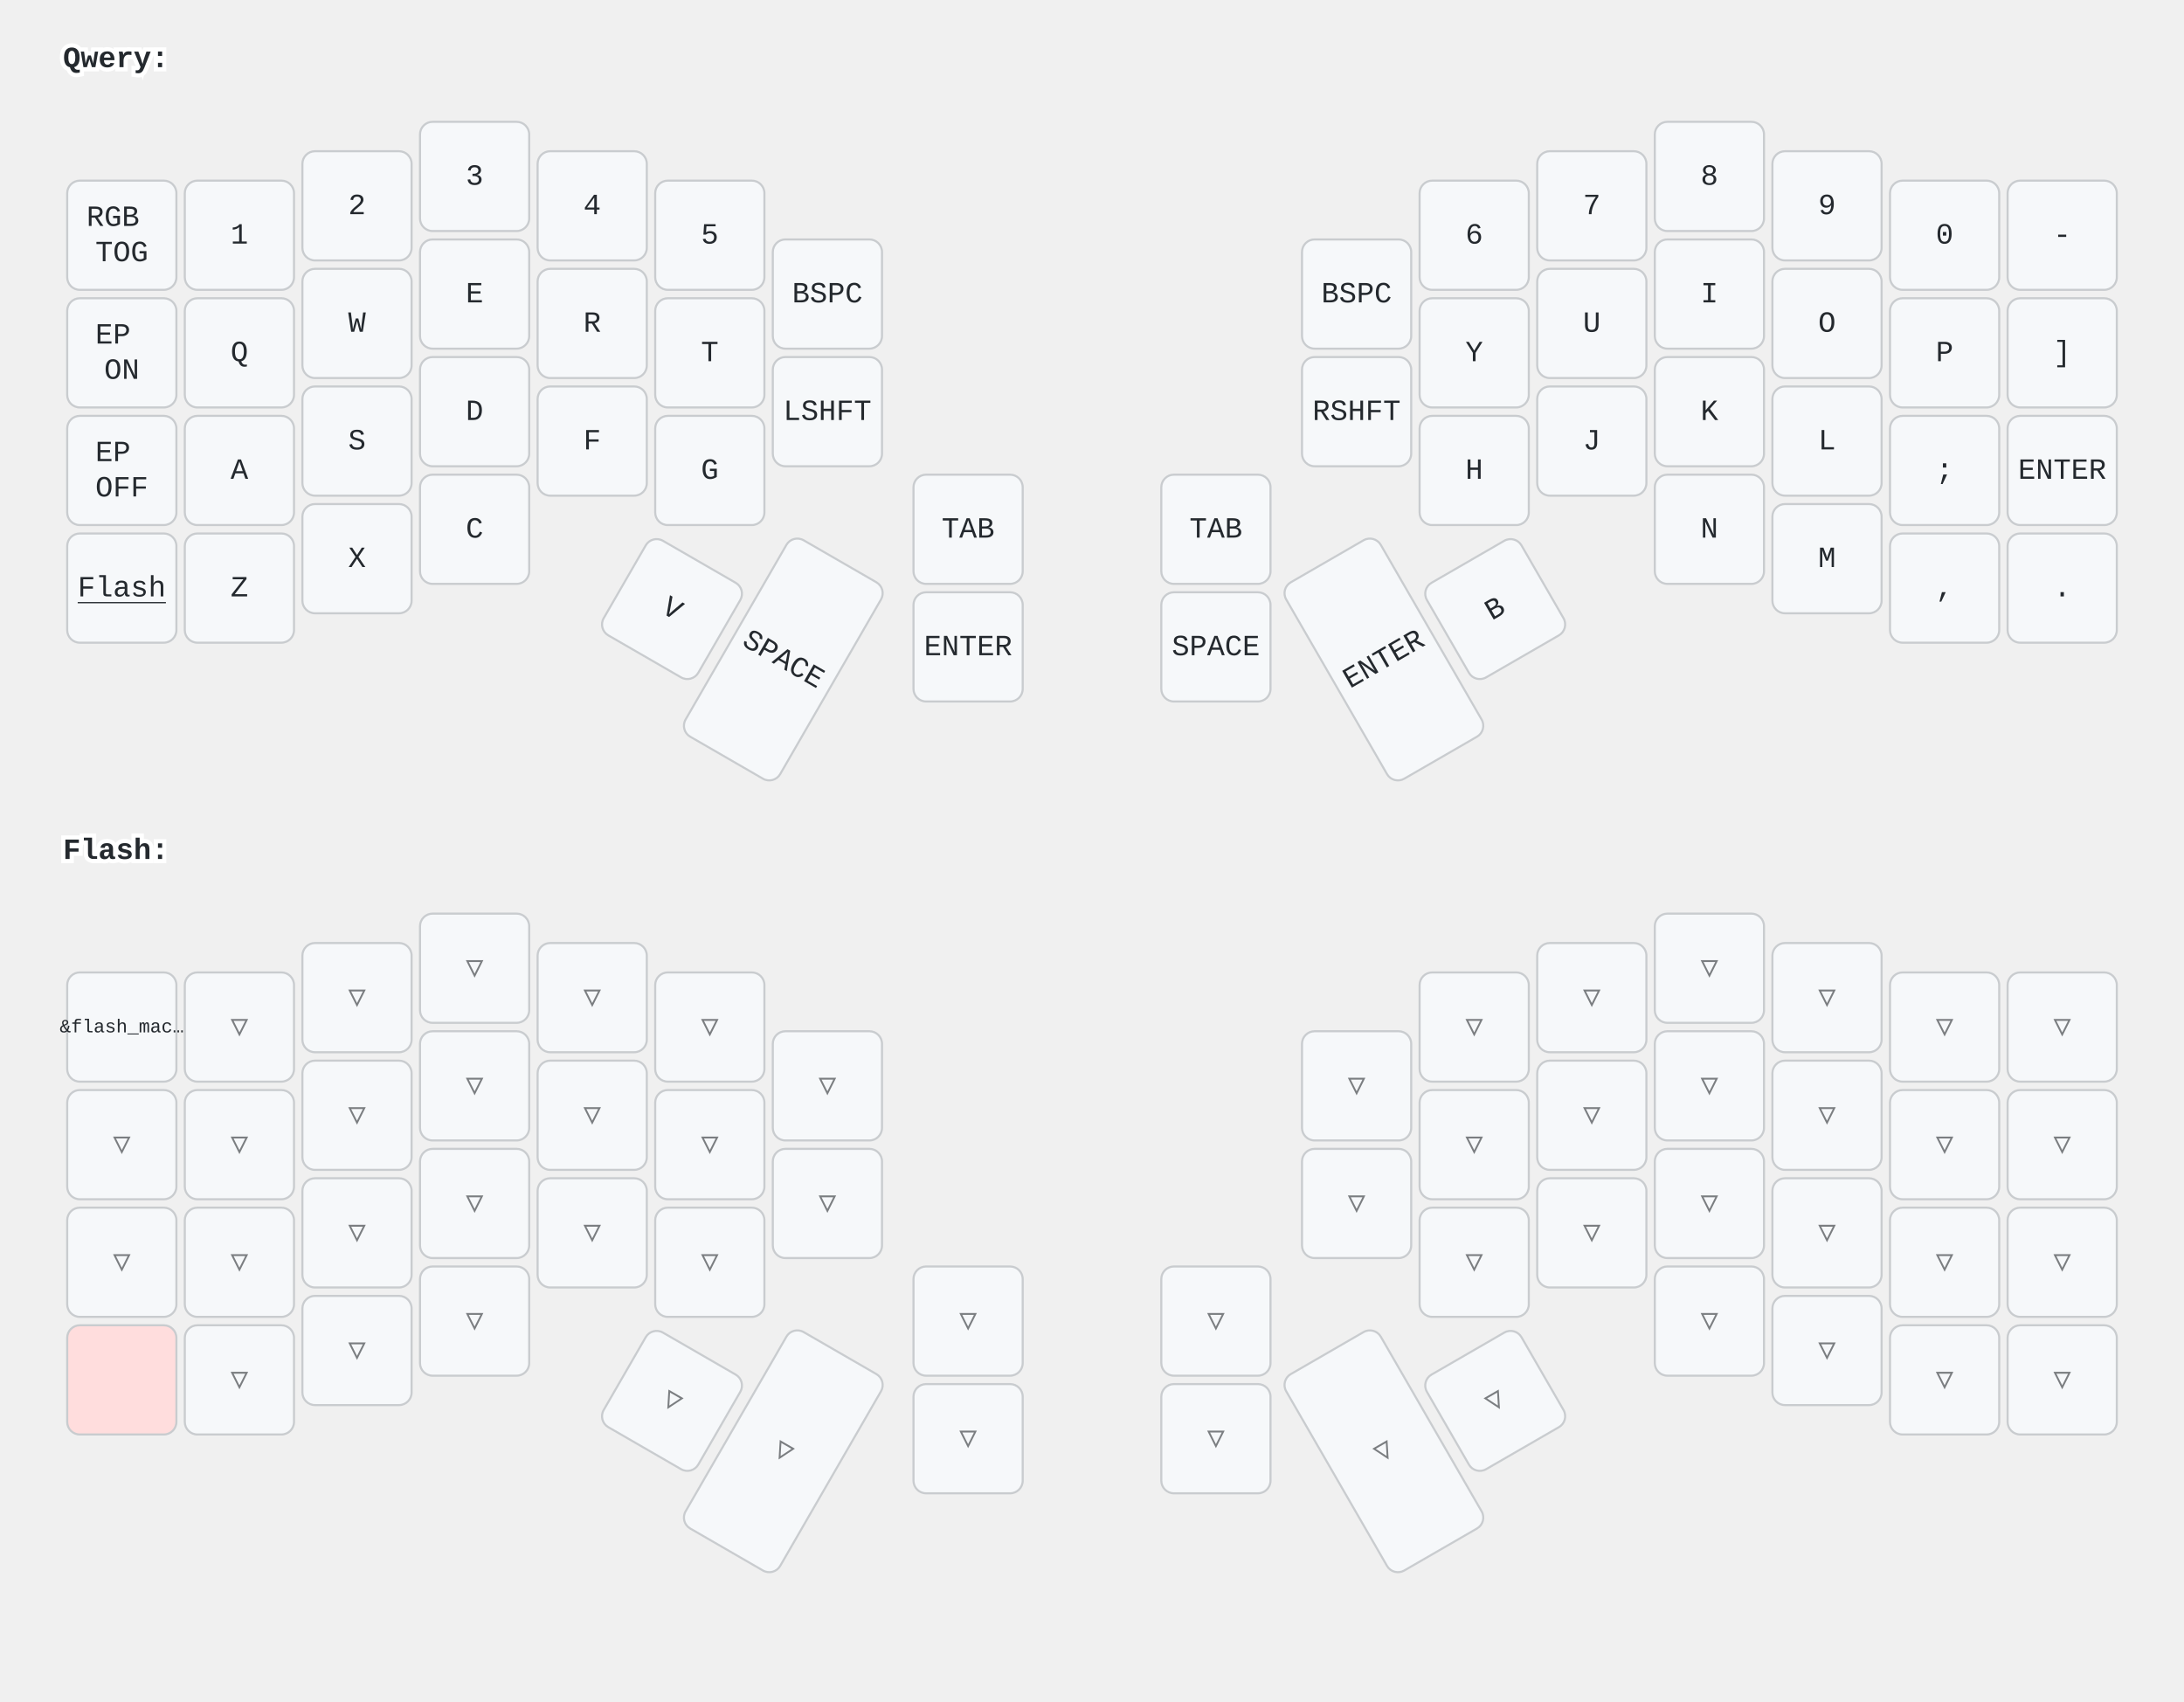
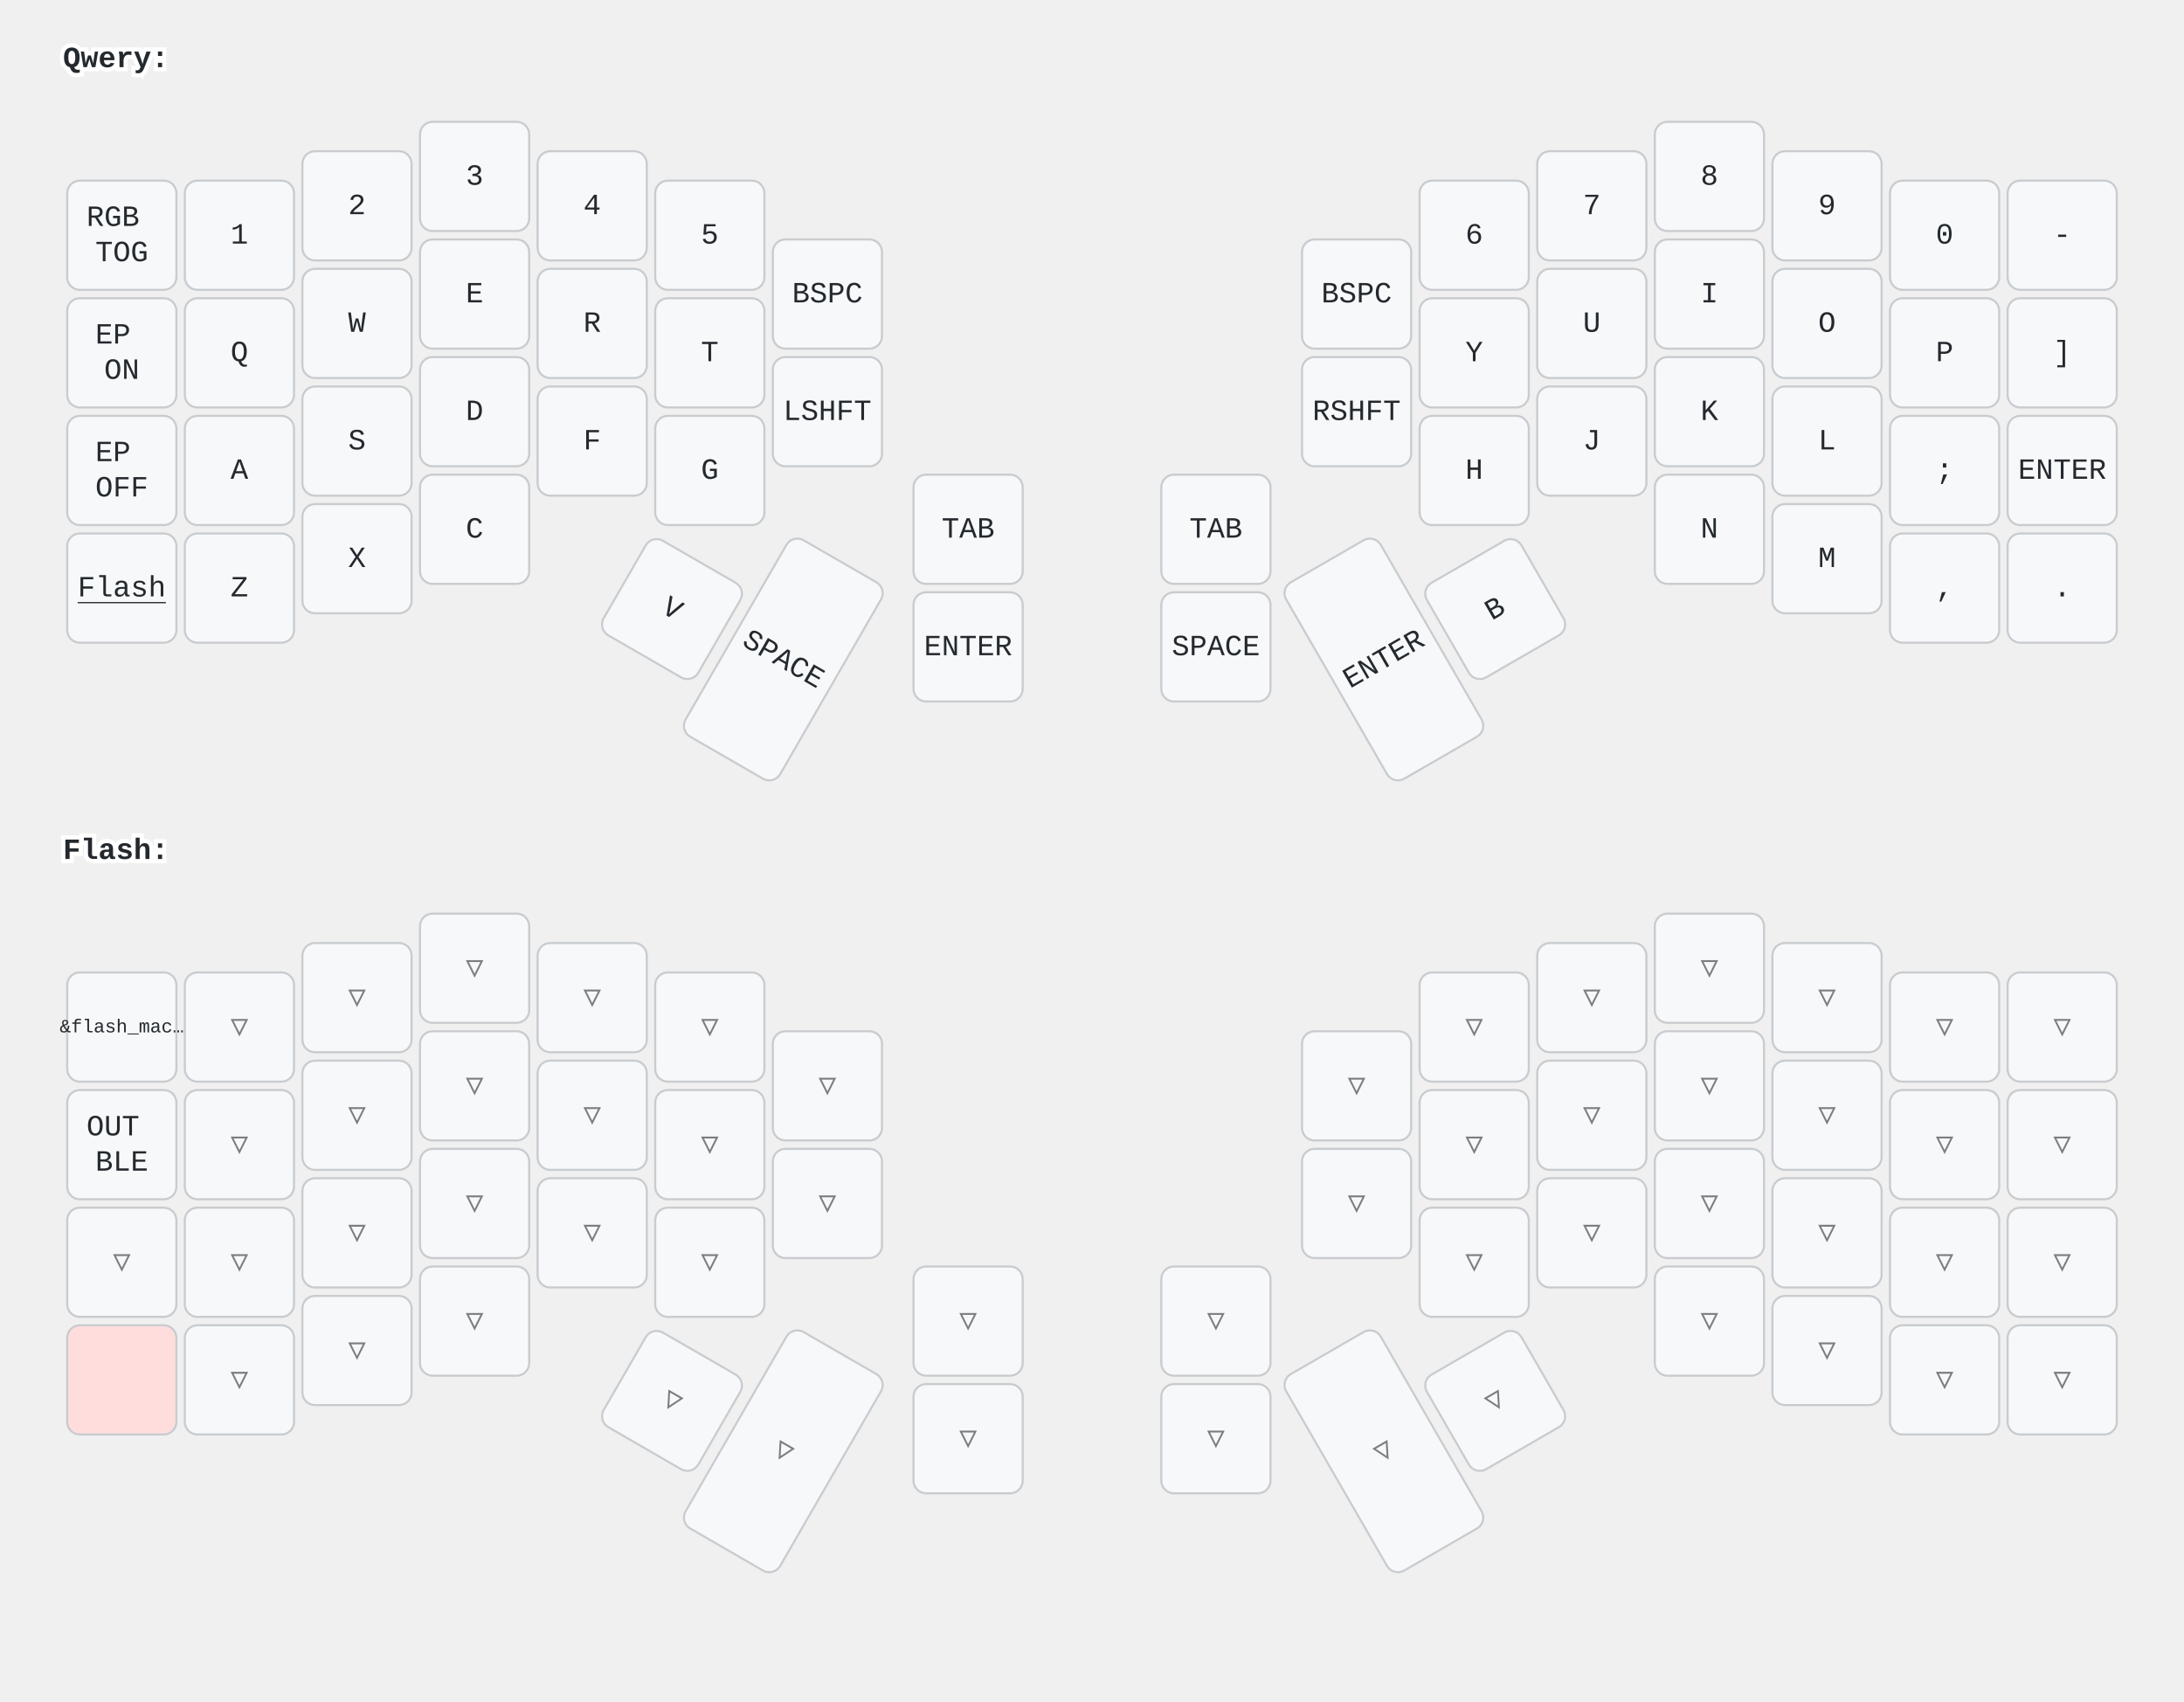
<svg xmlns="http://www.w3.org/2000/svg" width="1040" height="810" viewBox="0 0 1040 810" class="keymap">
  <style>/* inherit to force styles through use tags */
svg path {
    fill: inherit;
}

/* font and background color specifications */
svg.keymap {
    font-family: SFMono-Regular,Consolas,Liberation Mono,Menlo,monospace;
    font-size: 14px;
    font-kerning: normal;
    text-rendering: optimizeLegibility;
    fill: #24292e;
}

/* default key styling */
rect.key {
    fill: #f6f8fa;
}

rect.key, rect.combo {
    stroke: #c9cccf;
    stroke-width: 1;
}

/* default key side styling, only used is draw_key_sides is set */
rect.side {
    filter: brightness(90%);
}

/* color accent for combo boxes */
rect.combo, rect.combo-separate {
    fill: #cdf;
}

/* color accent for held keys */
rect.held, rect.combo.held {
    fill: #fdd;
}

/* color accent for ghost (optional) keys */
rect.ghost, rect.combo.ghost {
    stroke-dasharray: 4, 4;
    stroke-width: 2;
}

text {
    text-anchor: middle;
    dominant-baseline: middle;
}

/* styling for layer labels */
text.label {
    font-weight: bold;
    text-anchor: start;
    stroke: white;
    stroke-width: 4;
    paint-order: stroke;
}

/* styling for optional footer */
text.footer {
    text-anchor: end;
    dominant-baseline: auto;
    stroke: white;
    stroke-width: 4;
    paint-order: stroke;
}

/* styling for combo tap, and key hold/shifted label text */
text.combo, text.hold, text.shifted {
    font-size: 11px;
}

text.hold {
    text-anchor: middle;
    dominant-baseline: auto;
}

text.shifted {
    text-anchor: middle;
    dominant-baseline: hanging;
}

text.layer-activator {
    text-decoration: underline;
}

/* styling for hold/shifted label text in combo box */
text.combo.hold, text.combo.shifted {
    font-size: 8px;
}

/* lighter symbol for transparent keys */
text.trans {
    fill: #7b7e81;
}

/* styling for combo dendrons */
path.combo {
    stroke-width: 1;
    stroke: gray;
    fill: none;
}

/* Start Tabler Icons Cleanup */
/* cannot use height/width with glyphs */
.icon-tabler &gt; path {
    fill: inherit;
    stroke: inherit;
    stroke-width: 2;
}
/* hide tabler's default box */
.icon-tabler &gt; path[stroke="none"][fill="none"] {
    visibility: hidden;
}
/* End Tabler Icons Cleanup */
</style>
  <g transform="translate(30, 0)" class="layer-Qwery">
    <text x="0" y="28" class="label" id="Qwery">Qwery:</text>
    <g transform="translate(0, 56)">
      <g transform="translate(28, 56)" class="key keypos-0">
        <rect rx="6" ry="6" x="-26" y="-26" width="52" height="52" class="key" />
        <text x="0" y="0" class="key tap">
          <tspan x="0" dy="-0.6em">RGB</tspan>
          <tspan x="0" dy="1.2em">TOG</tspan>
        </text>
      </g>
      <g transform="translate(84, 56)" class="key keypos-1">
        <rect rx="6" ry="6" x="-26" y="-26" width="52" height="52" class="key" />
        <text x="0" y="0" class="key tap">1</text>
      </g>
      <g transform="translate(140, 42)" class="key keypos-2">
        <rect rx="6" ry="6" x="-26" y="-26" width="52" height="52" class="key" />
        <text x="0" y="0" class="key tap">2</text>
      </g>
      <g transform="translate(196, 28)" class="key keypos-3">
        <rect rx="6" ry="6" x="-26" y="-26" width="52" height="52" class="key" />
        <text x="0" y="0" class="key tap">3</text>
      </g>
      <g transform="translate(252, 42)" class="key keypos-4">
        <rect rx="6" ry="6" x="-26" y="-26" width="52" height="52" class="key" />
        <text x="0" y="0" class="key tap">4</text>
      </g>
      <g transform="translate(308, 56)" class="key keypos-5">
        <rect rx="6" ry="6" x="-26" y="-26" width="52" height="52" class="key" />
        <text x="0" y="0" class="key tap">5</text>
      </g>
      <g transform="translate(364, 84)" class="key keypos-6">
        <rect rx="6" ry="6" x="-26" y="-26" width="52" height="52" class="key" />
        <text x="0" y="0" class="key tap">BSPC</text>
      </g>
      <g transform="translate(616, 84)" class="key keypos-7">
        <rect rx="6" ry="6" x="-26" y="-26" width="52" height="52" class="key" />
        <text x="0" y="0" class="key tap">BSPC</text>
      </g>
      <g transform="translate(672, 56)" class="key keypos-8">
        <rect rx="6" ry="6" x="-26" y="-26" width="52" height="52" class="key" />
        <text x="0" y="0" class="key tap">6</text>
      </g>
      <g transform="translate(728, 42)" class="key keypos-9">
        <rect rx="6" ry="6" x="-26" y="-26" width="52" height="52" class="key" />
        <text x="0" y="0" class="key tap">7</text>
      </g>
      <g transform="translate(784, 28)" class="key keypos-10">
        <rect rx="6" ry="6" x="-26" y="-26" width="52" height="52" class="key" />
        <text x="0" y="0" class="key tap">8</text>
      </g>
      <g transform="translate(840, 42)" class="key keypos-11">
        <rect rx="6" ry="6" x="-26" y="-26" width="52" height="52" class="key" />
        <text x="0" y="0" class="key tap">9</text>
      </g>
      <g transform="translate(896, 56)" class="key keypos-12">
        <rect rx="6" ry="6" x="-26" y="-26" width="52" height="52" class="key" />
        <text x="0" y="0" class="key tap">0</text>
      </g>
      <g transform="translate(952, 56)" class="key keypos-13">
        <rect rx="6" ry="6" x="-26" y="-26" width="52" height="52" class="key" />
        <text x="0" y="0" class="key tap">-</text>
      </g>
      <g transform="translate(28, 112)" class="key keypos-14">
        <rect rx="6" ry="6" x="-26" y="-26" width="52" height="52" class="key" />
        <text x="0" y="0" class="key tap">
          <tspan x="0" dy="-0.6em">EP</tspan>
          <tspan x="0" dy="1.2em">ON</tspan>
        </text>
      </g>
      <g transform="translate(84, 112)" class="key keypos-15">
        <rect rx="6" ry="6" x="-26" y="-26" width="52" height="52" class="key" />
        <text x="0" y="0" class="key tap">Q</text>
      </g>
      <g transform="translate(140, 98)" class="key keypos-16">
        <rect rx="6" ry="6" x="-26" y="-26" width="52" height="52" class="key" />
        <text x="0" y="0" class="key tap">W</text>
      </g>
      <g transform="translate(196, 84)" class="key keypos-17">
        <rect rx="6" ry="6" x="-26" y="-26" width="52" height="52" class="key" />
        <text x="0" y="0" class="key tap">E</text>
      </g>
      <g transform="translate(252, 98)" class="key keypos-18">
        <rect rx="6" ry="6" x="-26" y="-26" width="52" height="52" class="key" />
        <text x="0" y="0" class="key tap">R</text>
      </g>
      <g transform="translate(308, 112)" class="key keypos-19">
        <rect rx="6" ry="6" x="-26" y="-26" width="52" height="52" class="key" />
        <text x="0" y="0" class="key tap">T</text>
      </g>
      <g transform="translate(364, 140)" class="key keypos-20">
        <rect rx="6" ry="6" x="-26" y="-26" width="52" height="52" class="key" />
        <text x="0" y="0" class="key tap">LSHFT</text>
      </g>
      <g transform="translate(616, 140)" class="key keypos-21">
        <rect rx="6" ry="6" x="-26" y="-26" width="52" height="52" class="key" />
        <text x="0" y="0" class="key tap">RSHFT</text>
      </g>
      <g transform="translate(672, 112)" class="key keypos-22">
        <rect rx="6" ry="6" x="-26" y="-26" width="52" height="52" class="key" />
        <text x="0" y="0" class="key tap">Y</text>
      </g>
      <g transform="translate(728, 98)" class="key keypos-23">
        <rect rx="6" ry="6" x="-26" y="-26" width="52" height="52" class="key" />
        <text x="0" y="0" class="key tap">U</text>
      </g>
      <g transform="translate(784, 84)" class="key keypos-24">
        <rect rx="6" ry="6" x="-26" y="-26" width="52" height="52" class="key" />
        <text x="0" y="0" class="key tap">I</text>
      </g>
      <g transform="translate(840, 98)" class="key keypos-25">
        <rect rx="6" ry="6" x="-26" y="-26" width="52" height="52" class="key" />
        <text x="0" y="0" class="key tap">O</text>
      </g>
      <g transform="translate(896, 112)" class="key keypos-26">
        <rect rx="6" ry="6" x="-26" y="-26" width="52" height="52" class="key" />
        <text x="0" y="0" class="key tap">P</text>
      </g>
      <g transform="translate(952, 112)" class="key keypos-27">
        <rect rx="6" ry="6" x="-26" y="-26" width="52" height="52" class="key" />
        <text x="0" y="0" class="key tap">]</text>
      </g>
      <g transform="translate(28, 168)" class="key keypos-28">
        <rect rx="6" ry="6" x="-26" y="-26" width="52" height="52" class="key" />
        <text x="0" y="0" class="key tap">
          <tspan x="0" dy="-0.6em">EP</tspan>
          <tspan x="0" dy="1.2em">OFF</tspan>
        </text>
      </g>
      <g transform="translate(84, 168)" class="key keypos-29">
        <rect rx="6" ry="6" x="-26" y="-26" width="52" height="52" class="key" />
        <text x="0" y="0" class="key tap">A</text>
      </g>
      <g transform="translate(140, 154)" class="key keypos-30">
        <rect rx="6" ry="6" x="-26" y="-26" width="52" height="52" class="key" />
        <text x="0" y="0" class="key tap">S</text>
      </g>
      <g transform="translate(196, 140)" class="key keypos-31">
        <rect rx="6" ry="6" x="-26" y="-26" width="52" height="52" class="key" />
        <text x="0" y="0" class="key tap">D</text>
      </g>
      <g transform="translate(252, 154)" class="key keypos-32">
        <rect rx="6" ry="6" x="-26" y="-26" width="52" height="52" class="key" />
        <text x="0" y="0" class="key tap">F</text>
      </g>
      <g transform="translate(308, 168)" class="key keypos-33">
        <rect rx="6" ry="6" x="-26" y="-26" width="52" height="52" class="key" />
        <text x="0" y="0" class="key tap">G</text>
      </g>
      <g transform="translate(431, 196)" class="key keypos-34">
        <rect rx="6" ry="6" x="-26" y="-26" width="52" height="52" class="key" />
        <text x="0" y="0" class="key tap">TAB</text>
      </g>
      <g transform="translate(549, 196)" class="key keypos-35">
        <rect rx="6" ry="6" x="-26" y="-26" width="52" height="52" class="key" />
        <text x="0" y="0" class="key tap">TAB</text>
      </g>
      <g transform="translate(672, 168)" class="key keypos-36">
        <rect rx="6" ry="6" x="-26" y="-26" width="52" height="52" class="key" />
        <text x="0" y="0" class="key tap">H</text>
      </g>
      <g transform="translate(728, 154)" class="key keypos-37">
        <rect rx="6" ry="6" x="-26" y="-26" width="52" height="52" class="key" />
        <text x="0" y="0" class="key tap">J</text>
      </g>
      <g transform="translate(784, 140)" class="key keypos-38">
        <rect rx="6" ry="6" x="-26" y="-26" width="52" height="52" class="key" />
        <text x="0" y="0" class="key tap">K</text>
      </g>
      <g transform="translate(840, 154)" class="key keypos-39">
        <rect rx="6" ry="6" x="-26" y="-26" width="52" height="52" class="key" />
        <text x="0" y="0" class="key tap">L</text>
      </g>
      <g transform="translate(896, 168)" class="key keypos-40">
        <rect rx="6" ry="6" x="-26" y="-26" width="52" height="52" class="key" />
        <text x="0" y="0" class="key tap">;</text>
      </g>
      <g transform="translate(952, 168)" class="key keypos-41">
        <rect rx="6" ry="6" x="-26" y="-26" width="52" height="52" class="key" />
        <text x="0" y="0" class="key tap">ENTER</text>
      </g>
      <g transform="translate(28, 224)" class="key keypos-42">
        <rect rx="6" ry="6" x="-26" y="-26" width="52" height="52" class="key" />
        <a href="#Flash">
          <text x="0" y="0" class="key tap layer-activator">Flash</text>
        </a>
      </g>
      <g transform="translate(84, 224)" class="key keypos-43">
        <rect rx="6" ry="6" x="-26" y="-26" width="52" height="52" class="key" />
        <text x="0" y="0" class="key tap">Z</text>
      </g>
      <g transform="translate(140, 210)" class="key keypos-44">
        <rect rx="6" ry="6" x="-26" y="-26" width="52" height="52" class="key" />
        <text x="0" y="0" class="key tap">X</text>
      </g>
      <g transform="translate(196, 196)" class="key keypos-45">
        <rect rx="6" ry="6" x="-26" y="-26" width="52" height="52" class="key" />
        <text x="0" y="0" class="key tap">C</text>
      </g>
      <g transform="translate(290, 234) rotate(30.0)" class="key keypos-46">
        <rect rx="6" ry="6" x="-26" y="-26" width="52" height="52" class="key" />
        <text x="0" y="0" class="key tap">V</text>
      </g>
      <g transform="translate(343, 258) rotate(30.0)" class="key keypos-47">
        <rect rx="6" ry="6" x="-26" y="-54" width="52" height="108" class="key" />
        <text x="0" y="0" class="key tap">SPACE</text>
      </g>
      <g transform="translate(431, 252)" class="key keypos-48">
        <rect rx="6" ry="6" x="-26" y="-26" width="52" height="52" class="key" />
        <text x="0" y="0" class="key tap">ENTER</text>
      </g>
      <g transform="translate(549, 252)" class="key keypos-49">
        <rect rx="6" ry="6" x="-26" y="-26" width="52" height="52" class="key" />
        <text x="0" y="0" class="key tap">SPACE</text>
      </g>
      <g transform="translate(629, 258) rotate(-30.0)" class="key keypos-50">
        <rect rx="6" ry="6" x="-26" y="-54" width="52" height="108" class="key" />
        <text x="0" y="0" class="key tap">ENTER</text>
      </g>
      <g transform="translate(682, 234) rotate(-30.0)" class="key keypos-51">
        <rect rx="6" ry="6" x="-26" y="-26" width="52" height="52" class="key" />
        <text x="0" y="0" class="key tap">B</text>
      </g>
      <g transform="translate(784, 196)" class="key keypos-52">
        <rect rx="6" ry="6" x="-26" y="-26" width="52" height="52" class="key" />
        <text x="0" y="0" class="key tap">N</text>
      </g>
      <g transform="translate(840, 210)" class="key keypos-53">
        <rect rx="6" ry="6" x="-26" y="-26" width="52" height="52" class="key" />
        <text x="0" y="0" class="key tap">M</text>
      </g>
      <g transform="translate(896, 224)" class="key keypos-54">
        <rect rx="6" ry="6" x="-26" y="-26" width="52" height="52" class="key" />
        <text x="0" y="0" class="key tap">,</text>
      </g>
      <g transform="translate(952, 224)" class="key keypos-55">
        <rect rx="6" ry="6" x="-26" y="-26" width="52" height="52" class="key" />
        <text x="0" y="0" class="key tap">.</text>
      </g>
    </g>
  </g>
  <g transform="translate(30, 377)" class="layer-Flash">
    <text x="0" y="28" class="label" id="Flash">Flash:</text>
    <g transform="translate(0, 56)">
      <g transform="translate(28, 56)" class="key keypos-0">
        <rect rx="6" ry="6" x="-26" y="-26" width="52" height="52" class="key" />
        <text x="0" y="0" class="key tap">
          <tspan style="font-size: 64%">&amp;flash_mac…</tspan>
        </text>
      </g>
      <g transform="translate(84, 56)" class="key trans keypos-1">
        <rect rx="6" ry="6" x="-26" y="-26" width="52" height="52" class="key trans" />
        <text x="0" y="0" class="key trans tap">▽</text>
      </g>
      <g transform="translate(140, 42)" class="key trans keypos-2">
        <rect rx="6" ry="6" x="-26" y="-26" width="52" height="52" class="key trans" />
        <text x="0" y="0" class="key trans tap">▽</text>
      </g>
      <g transform="translate(196, 28)" class="key trans keypos-3">
        <rect rx="6" ry="6" x="-26" y="-26" width="52" height="52" class="key trans" />
        <text x="0" y="0" class="key trans tap">▽</text>
      </g>
      <g transform="translate(252, 42)" class="key trans keypos-4">
        <rect rx="6" ry="6" x="-26" y="-26" width="52" height="52" class="key trans" />
        <text x="0" y="0" class="key trans tap">▽</text>
      </g>
      <g transform="translate(308, 56)" class="key trans keypos-5">
        <rect rx="6" ry="6" x="-26" y="-26" width="52" height="52" class="key trans" />
        <text x="0" y="0" class="key trans tap">▽</text>
      </g>
      <g transform="translate(364, 84)" class="key trans keypos-6">
        <rect rx="6" ry="6" x="-26" y="-26" width="52" height="52" class="key trans" />
        <text x="0" y="0" class="key trans tap">▽</text>
      </g>
      <g transform="translate(616, 84)" class="key trans keypos-7">
        <rect rx="6" ry="6" x="-26" y="-26" width="52" height="52" class="key trans" />
        <text x="0" y="0" class="key trans tap">▽</text>
      </g>
      <g transform="translate(672, 56)" class="key trans keypos-8">
        <rect rx="6" ry="6" x="-26" y="-26" width="52" height="52" class="key trans" />
        <text x="0" y="0" class="key trans tap">▽</text>
      </g>
      <g transform="translate(728, 42)" class="key trans keypos-9">
        <rect rx="6" ry="6" x="-26" y="-26" width="52" height="52" class="key trans" />
        <text x="0" y="0" class="key trans tap">▽</text>
      </g>
      <g transform="translate(784, 28)" class="key trans keypos-10">
        <rect rx="6" ry="6" x="-26" y="-26" width="52" height="52" class="key trans" />
        <text x="0" y="0" class="key trans tap">▽</text>
      </g>
      <g transform="translate(840, 42)" class="key trans keypos-11">
        <rect rx="6" ry="6" x="-26" y="-26" width="52" height="52" class="key trans" />
        <text x="0" y="0" class="key trans tap">▽</text>
      </g>
      <g transform="translate(896, 56)" class="key trans keypos-12">
        <rect rx="6" ry="6" x="-26" y="-26" width="52" height="52" class="key trans" />
        <text x="0" y="0" class="key trans tap">▽</text>
      </g>
      <g transform="translate(952, 56)" class="key trans keypos-13">
        <rect rx="6" ry="6" x="-26" y="-26" width="52" height="52" class="key trans" />
        <text x="0" y="0" class="key trans tap">▽</text>
      </g>
-       <g transform="translate(28, 112)" class="key trans keypos-14">
-         <rect rx="6" ry="6" x="-26" y="-26" width="52" height="52" class="key trans" />
-         <text x="0" y="0" class="key trans tap">▽</text>
+       <g transform="translate(28, 112)" class="key keypos-14">
+         <rect rx="6" ry="6" x="-26" y="-26" width="52" height="52" class="key" />
+         <text x="0" y="0" class="key tap">
+           <tspan x="0" dy="-0.6em">OUT</tspan>
+           <tspan x="0" dy="1.2em">BLE</tspan>
+         </text>
      </g>
      <g transform="translate(84, 112)" class="key trans keypos-15">
        <rect rx="6" ry="6" x="-26" y="-26" width="52" height="52" class="key trans" />
        <text x="0" y="0" class="key trans tap">▽</text>
      </g>
      <g transform="translate(140, 98)" class="key trans keypos-16">
        <rect rx="6" ry="6" x="-26" y="-26" width="52" height="52" class="key trans" />
        <text x="0" y="0" class="key trans tap">▽</text>
      </g>
      <g transform="translate(196, 84)" class="key trans keypos-17">
        <rect rx="6" ry="6" x="-26" y="-26" width="52" height="52" class="key trans" />
        <text x="0" y="0" class="key trans tap">▽</text>
      </g>
      <g transform="translate(252, 98)" class="key trans keypos-18">
        <rect rx="6" ry="6" x="-26" y="-26" width="52" height="52" class="key trans" />
        <text x="0" y="0" class="key trans tap">▽</text>
      </g>
      <g transform="translate(308, 112)" class="key trans keypos-19">
        <rect rx="6" ry="6" x="-26" y="-26" width="52" height="52" class="key trans" />
        <text x="0" y="0" class="key trans tap">▽</text>
      </g>
      <g transform="translate(364, 140)" class="key trans keypos-20">
        <rect rx="6" ry="6" x="-26" y="-26" width="52" height="52" class="key trans" />
        <text x="0" y="0" class="key trans tap">▽</text>
      </g>
      <g transform="translate(616, 140)" class="key trans keypos-21">
        <rect rx="6" ry="6" x="-26" y="-26" width="52" height="52" class="key trans" />
        <text x="0" y="0" class="key trans tap">▽</text>
      </g>
      <g transform="translate(672, 112)" class="key trans keypos-22">
        <rect rx="6" ry="6" x="-26" y="-26" width="52" height="52" class="key trans" />
        <text x="0" y="0" class="key trans tap">▽</text>
      </g>
      <g transform="translate(728, 98)" class="key trans keypos-23">
        <rect rx="6" ry="6" x="-26" y="-26" width="52" height="52" class="key trans" />
        <text x="0" y="0" class="key trans tap">▽</text>
      </g>
      <g transform="translate(784, 84)" class="key trans keypos-24">
        <rect rx="6" ry="6" x="-26" y="-26" width="52" height="52" class="key trans" />
        <text x="0" y="0" class="key trans tap">▽</text>
      </g>
      <g transform="translate(840, 98)" class="key trans keypos-25">
        <rect rx="6" ry="6" x="-26" y="-26" width="52" height="52" class="key trans" />
        <text x="0" y="0" class="key trans tap">▽</text>
      </g>
      <g transform="translate(896, 112)" class="key trans keypos-26">
        <rect rx="6" ry="6" x="-26" y="-26" width="52" height="52" class="key trans" />
        <text x="0" y="0" class="key trans tap">▽</text>
      </g>
      <g transform="translate(952, 112)" class="key trans keypos-27">
        <rect rx="6" ry="6" x="-26" y="-26" width="52" height="52" class="key trans" />
        <text x="0" y="0" class="key trans tap">▽</text>
      </g>
      <g transform="translate(28, 168)" class="key trans keypos-28">
        <rect rx="6" ry="6" x="-26" y="-26" width="52" height="52" class="key trans" />
        <text x="0" y="0" class="key trans tap">▽</text>
      </g>
      <g transform="translate(84, 168)" class="key trans keypos-29">
        <rect rx="6" ry="6" x="-26" y="-26" width="52" height="52" class="key trans" />
        <text x="0" y="0" class="key trans tap">▽</text>
      </g>
      <g transform="translate(140, 154)" class="key trans keypos-30">
        <rect rx="6" ry="6" x="-26" y="-26" width="52" height="52" class="key trans" />
        <text x="0" y="0" class="key trans tap">▽</text>
      </g>
      <g transform="translate(196, 140)" class="key trans keypos-31">
        <rect rx="6" ry="6" x="-26" y="-26" width="52" height="52" class="key trans" />
        <text x="0" y="0" class="key trans tap">▽</text>
      </g>
      <g transform="translate(252, 154)" class="key trans keypos-32">
        <rect rx="6" ry="6" x="-26" y="-26" width="52" height="52" class="key trans" />
        <text x="0" y="0" class="key trans tap">▽</text>
      </g>
      <g transform="translate(308, 168)" class="key trans keypos-33">
        <rect rx="6" ry="6" x="-26" y="-26" width="52" height="52" class="key trans" />
        <text x="0" y="0" class="key trans tap">▽</text>
      </g>
      <g transform="translate(431, 196)" class="key trans keypos-34">
        <rect rx="6" ry="6" x="-26" y="-26" width="52" height="52" class="key trans" />
        <text x="0" y="0" class="key trans tap">▽</text>
      </g>
      <g transform="translate(549, 196)" class="key trans keypos-35">
        <rect rx="6" ry="6" x="-26" y="-26" width="52" height="52" class="key trans" />
        <text x="0" y="0" class="key trans tap">▽</text>
      </g>
      <g transform="translate(672, 168)" class="key trans keypos-36">
        <rect rx="6" ry="6" x="-26" y="-26" width="52" height="52" class="key trans" />
        <text x="0" y="0" class="key trans tap">▽</text>
      </g>
      <g transform="translate(728, 154)" class="key trans keypos-37">
        <rect rx="6" ry="6" x="-26" y="-26" width="52" height="52" class="key trans" />
        <text x="0" y="0" class="key trans tap">▽</text>
      </g>
      <g transform="translate(784, 140)" class="key trans keypos-38">
        <rect rx="6" ry="6" x="-26" y="-26" width="52" height="52" class="key trans" />
        <text x="0" y="0" class="key trans tap">▽</text>
      </g>
      <g transform="translate(840, 154)" class="key trans keypos-39">
        <rect rx="6" ry="6" x="-26" y="-26" width="52" height="52" class="key trans" />
        <text x="0" y="0" class="key trans tap">▽</text>
      </g>
      <g transform="translate(896, 168)" class="key trans keypos-40">
        <rect rx="6" ry="6" x="-26" y="-26" width="52" height="52" class="key trans" />
        <text x="0" y="0" class="key trans tap">▽</text>
      </g>
      <g transform="translate(952, 168)" class="key trans keypos-41">
        <rect rx="6" ry="6" x="-26" y="-26" width="52" height="52" class="key trans" />
        <text x="0" y="0" class="key trans tap">▽</text>
      </g>
      <g transform="translate(28, 224)" class="key held keypos-42">
        <rect rx="6" ry="6" x="-26" y="-26" width="52" height="52" class="key held" />
      </g>
      <g transform="translate(84, 224)" class="key trans keypos-43">
        <rect rx="6" ry="6" x="-26" y="-26" width="52" height="52" class="key trans" />
        <text x="0" y="0" class="key trans tap">▽</text>
      </g>
      <g transform="translate(140, 210)" class="key trans keypos-44">
        <rect rx="6" ry="6" x="-26" y="-26" width="52" height="52" class="key trans" />
        <text x="0" y="0" class="key trans tap">▽</text>
      </g>
      <g transform="translate(196, 196)" class="key trans keypos-45">
        <rect rx="6" ry="6" x="-26" y="-26" width="52" height="52" class="key trans" />
        <text x="0" y="0" class="key trans tap">▽</text>
      </g>
      <g transform="translate(290, 234) rotate(30.0)" class="key trans keypos-46">
        <rect rx="6" ry="6" x="-26" y="-26" width="52" height="52" class="key trans" />
        <text x="0" y="0" class="key trans tap">▽</text>
      </g>
      <g transform="translate(343, 258) rotate(30.0)" class="key trans keypos-47">
        <rect rx="6" ry="6" x="-26" y="-54" width="52" height="108" class="key trans" />
        <text x="0" y="0" class="key trans tap">▽</text>
      </g>
      <g transform="translate(431, 252)" class="key trans keypos-48">
        <rect rx="6" ry="6" x="-26" y="-26" width="52" height="52" class="key trans" />
        <text x="0" y="0" class="key trans tap">▽</text>
      </g>
      <g transform="translate(549, 252)" class="key trans keypos-49">
        <rect rx="6" ry="6" x="-26" y="-26" width="52" height="52" class="key trans" />
        <text x="0" y="0" class="key trans tap">▽</text>
      </g>
      <g transform="translate(629, 258) rotate(-30.0)" class="key trans keypos-50">
        <rect rx="6" ry="6" x="-26" y="-54" width="52" height="108" class="key trans" />
        <text x="0" y="0" class="key trans tap">▽</text>
      </g>
      <g transform="translate(682, 234) rotate(-30.0)" class="key trans keypos-51">
        <rect rx="6" ry="6" x="-26" y="-26" width="52" height="52" class="key trans" />
        <text x="0" y="0" class="key trans tap">▽</text>
      </g>
      <g transform="translate(784, 196)" class="key trans keypos-52">
        <rect rx="6" ry="6" x="-26" y="-26" width="52" height="52" class="key trans" />
        <text x="0" y="0" class="key trans tap">▽</text>
      </g>
      <g transform="translate(840, 210)" class="key trans keypos-53">
        <rect rx="6" ry="6" x="-26" y="-26" width="52" height="52" class="key trans" />
        <text x="0" y="0" class="key trans tap">▽</text>
      </g>
      <g transform="translate(896, 224)" class="key trans keypos-54">
        <rect rx="6" ry="6" x="-26" y="-26" width="52" height="52" class="key trans" />
        <text x="0" y="0" class="key trans tap">▽</text>
      </g>
      <g transform="translate(952, 224)" class="key trans keypos-55">
        <rect rx="6" ry="6" x="-26" y="-26" width="52" height="52" class="key trans" />
        <text x="0" y="0" class="key trans tap">▽</text>
      </g>
    </g>
  </g>
</svg>
